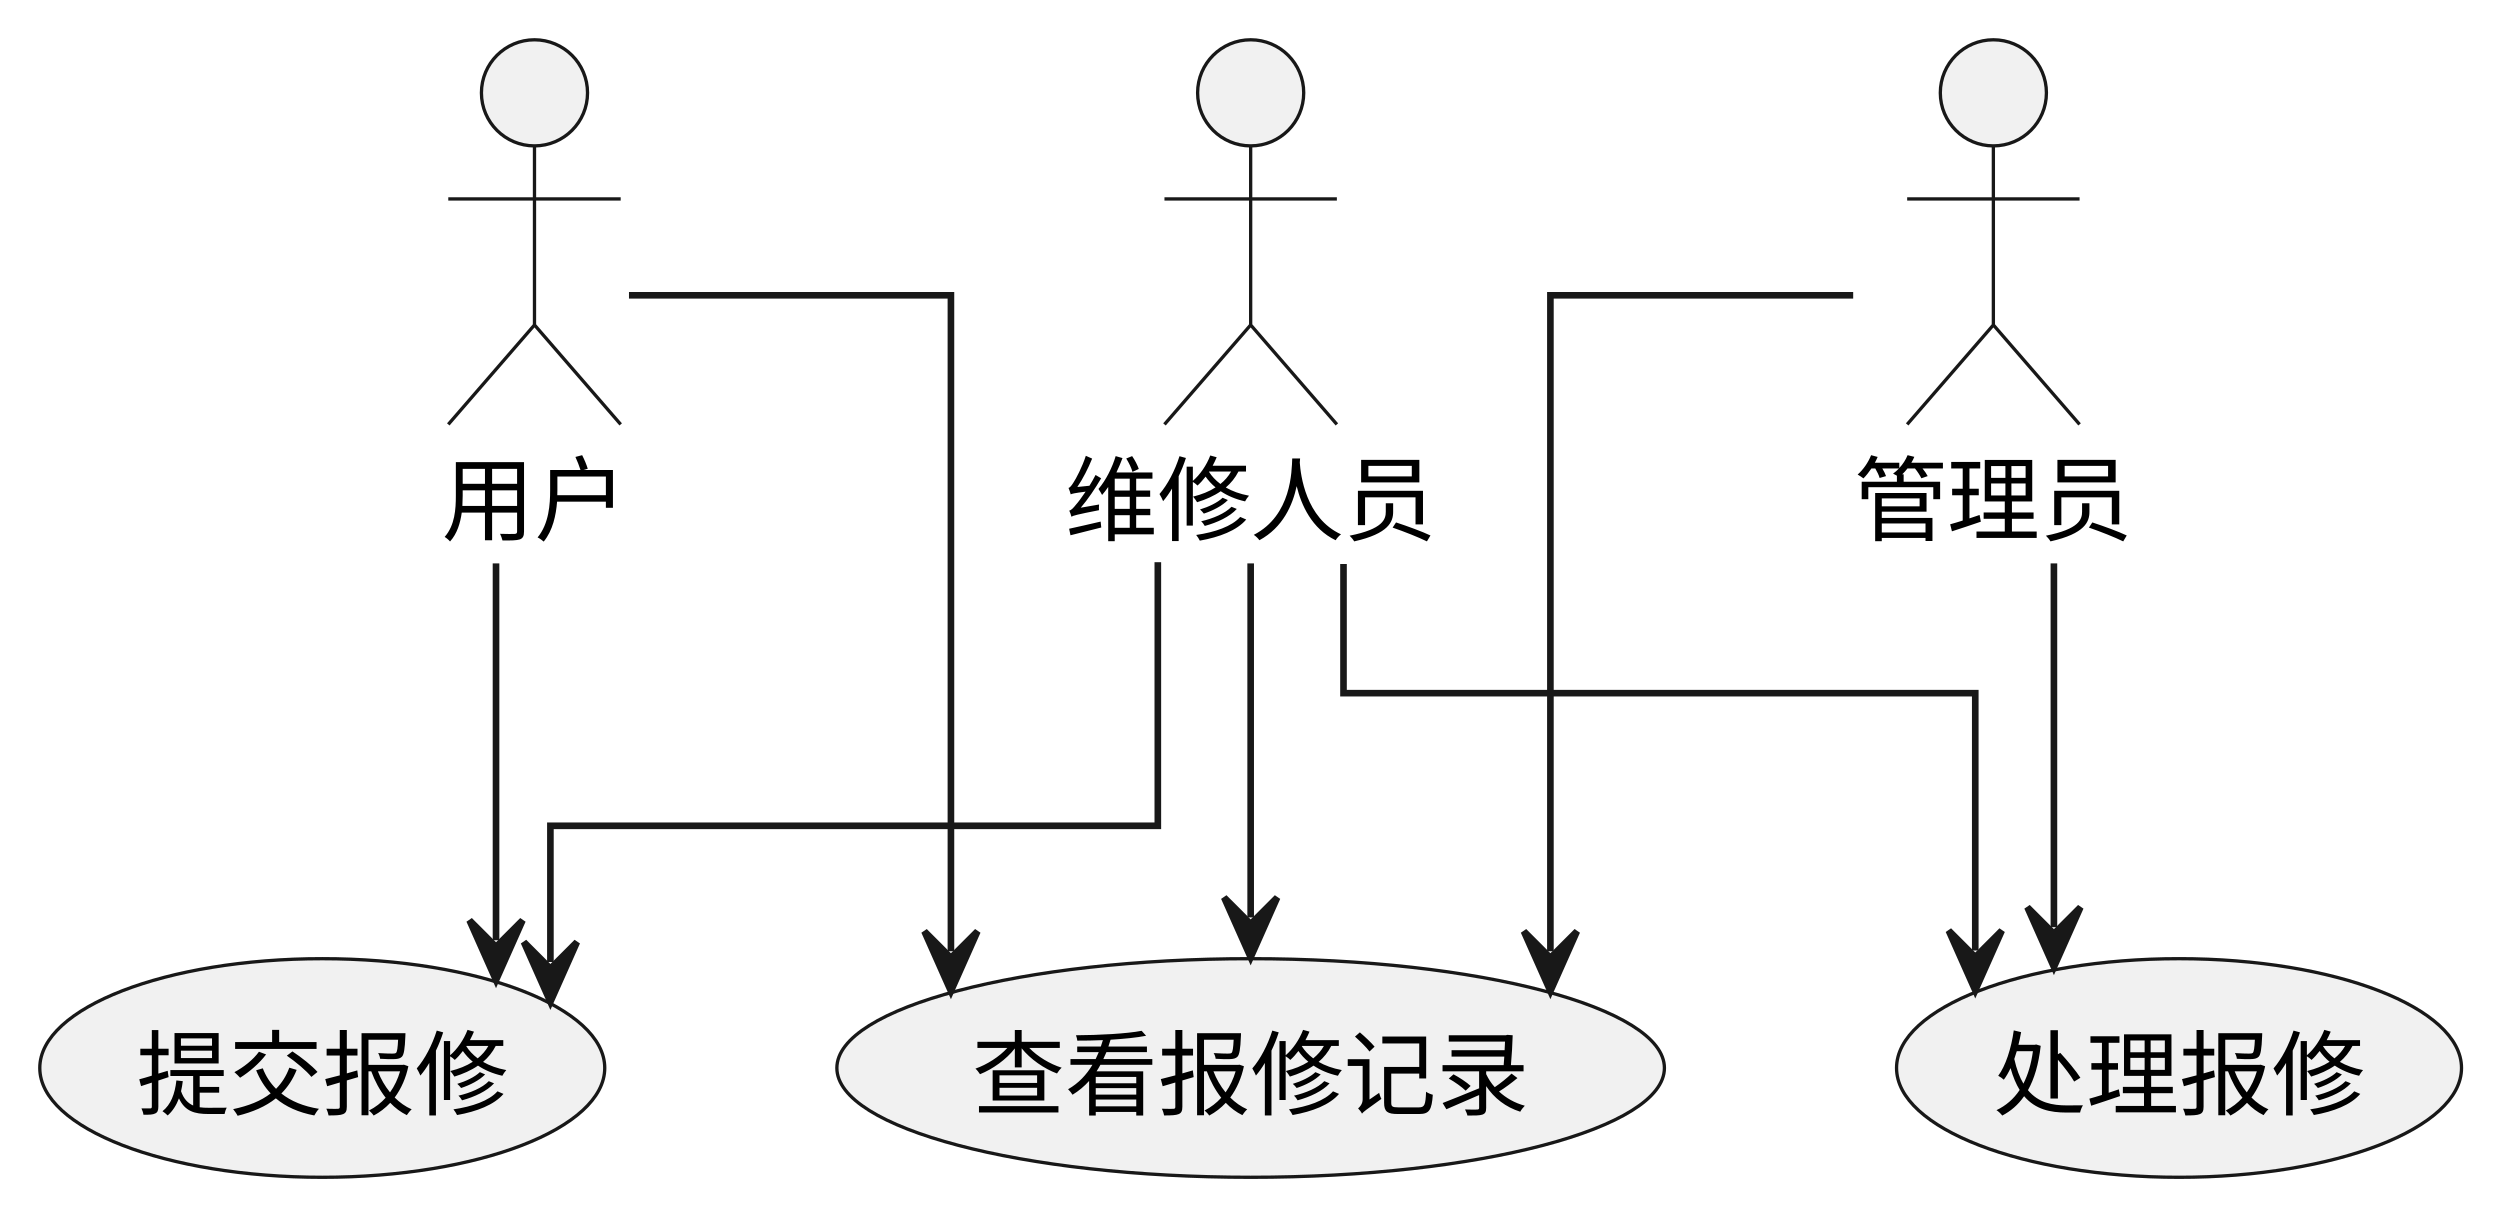
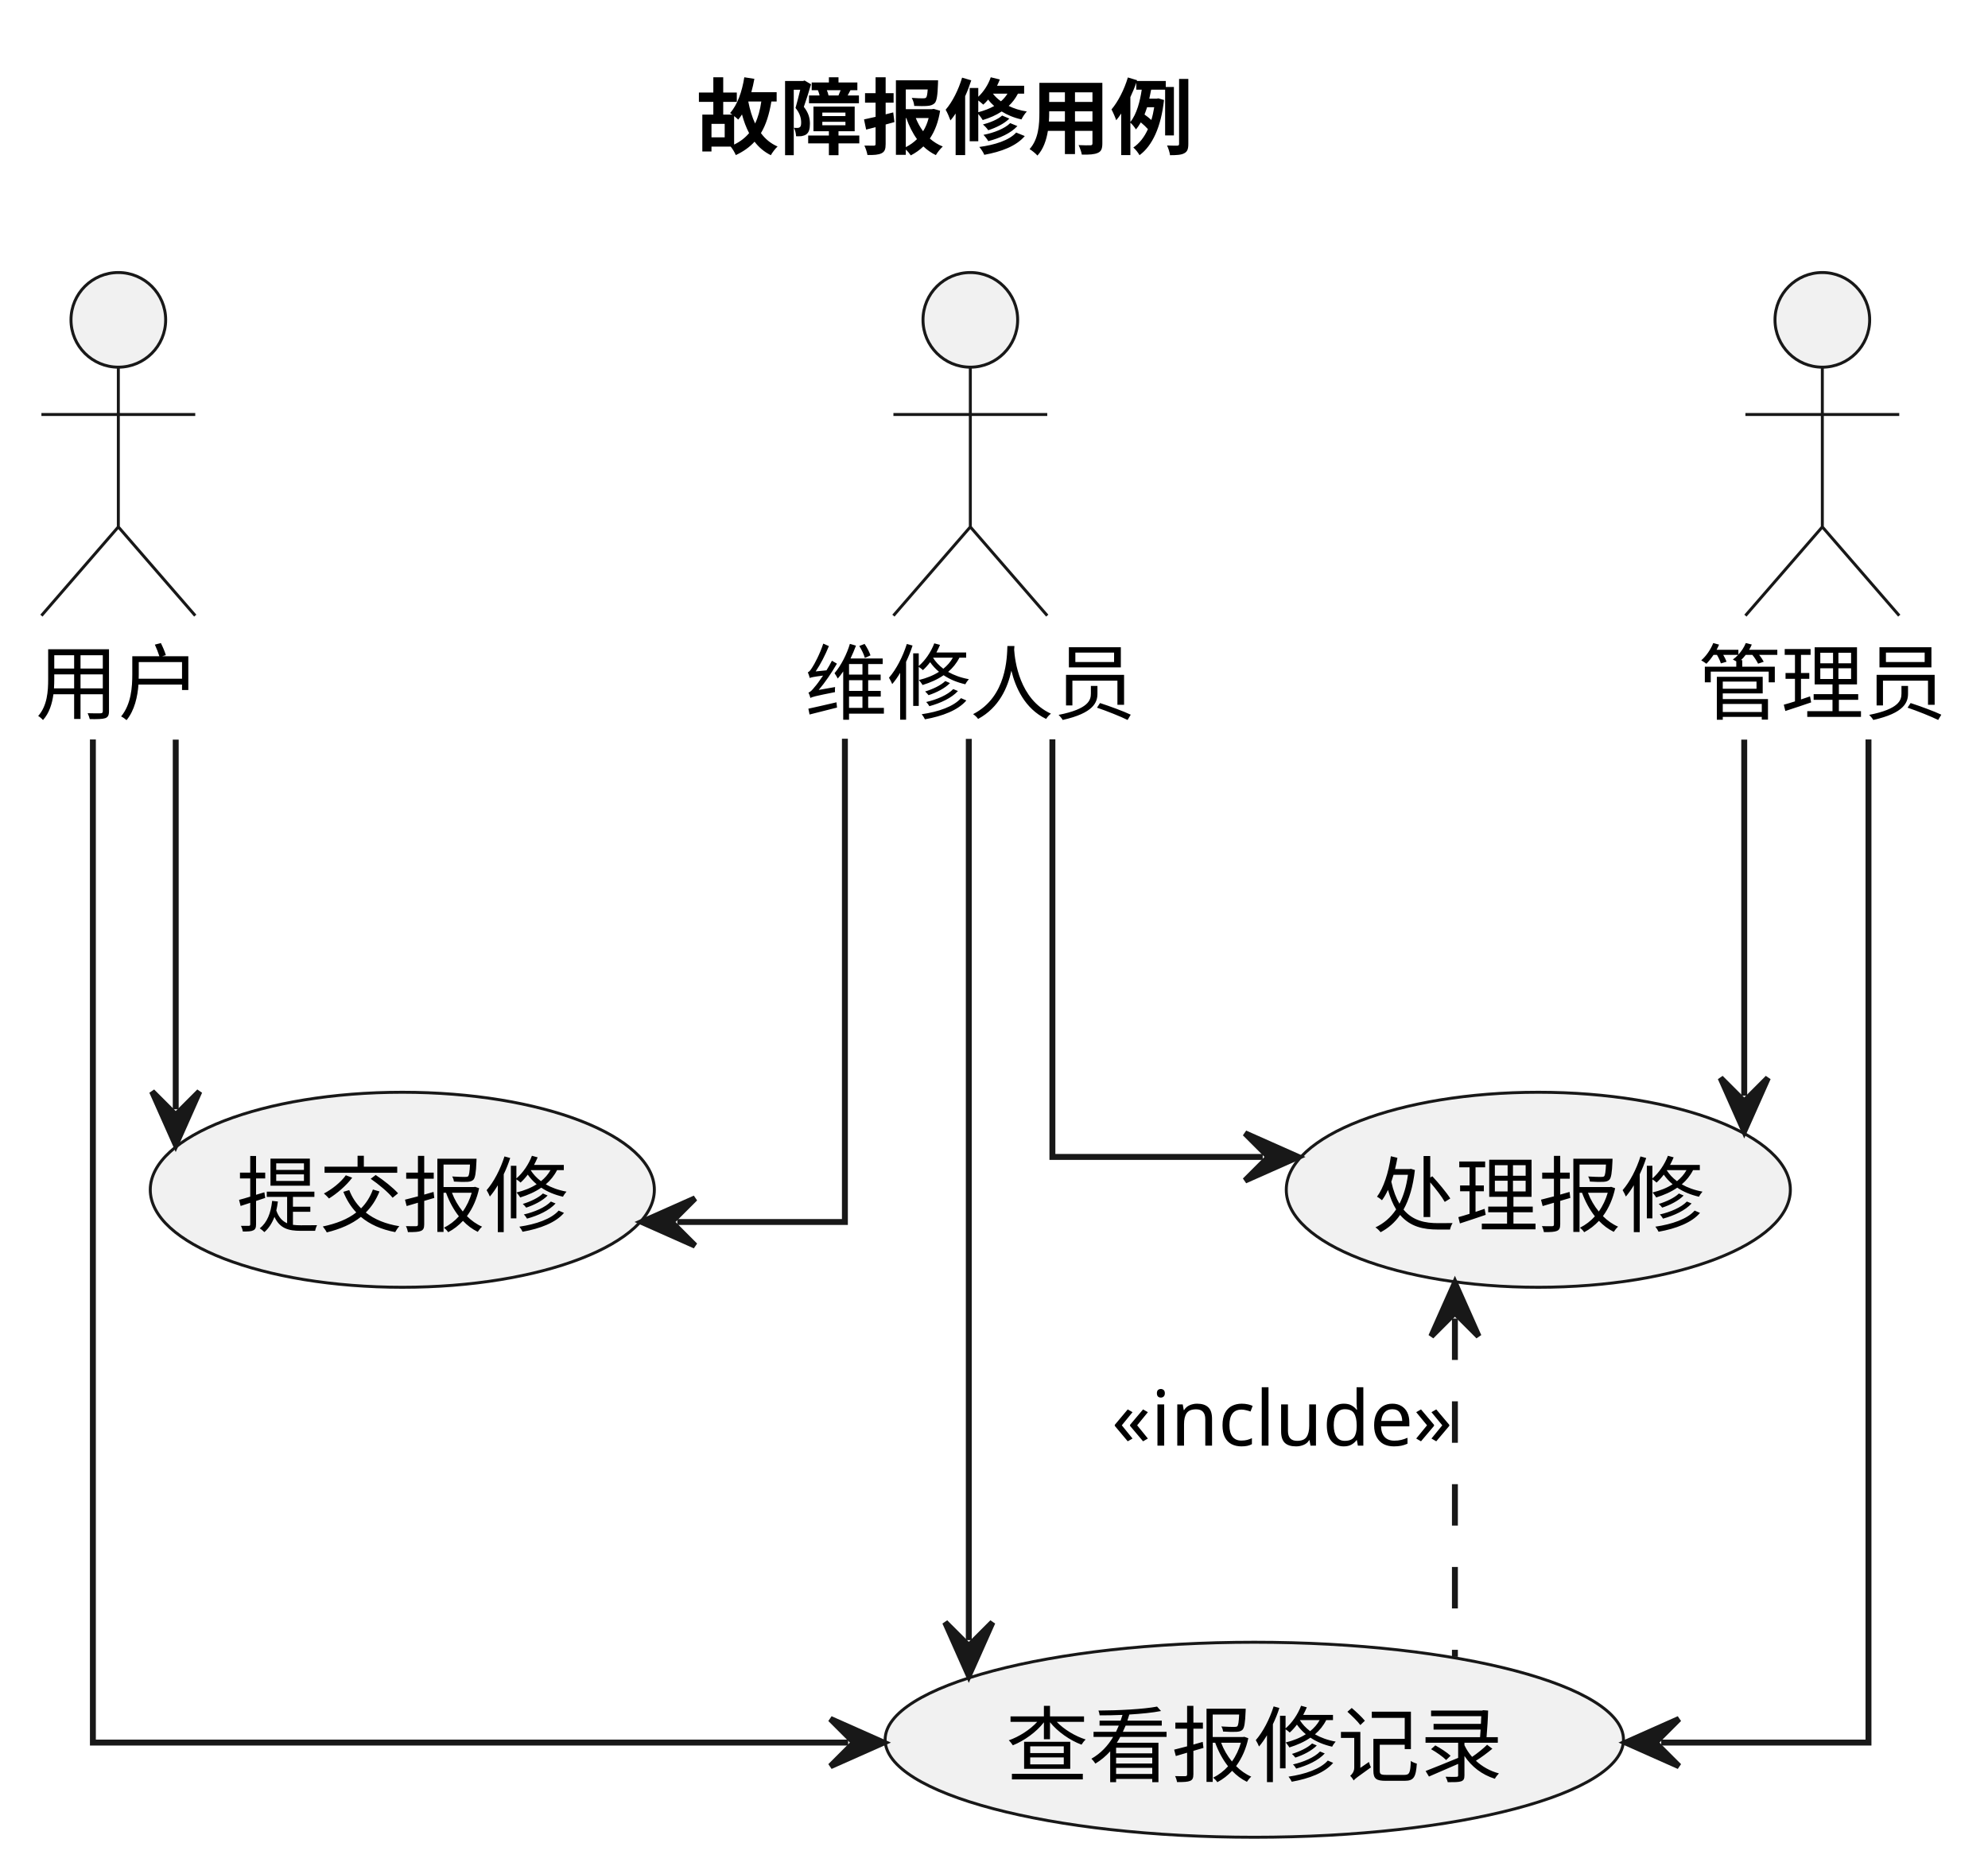
- <svg xmlns="http://www.w3.org/2000/svg" contentStyleType="text/css" data-diagram-type="DESCRIPTION" height="183px" preserveAspectRatio="none" style="width:377px;height:183px;background:#FFFFFF;" version="1.1" viewBox="0 0 377 183" width="377px" zoomAndPan="magnify">
+ <svg xmlns="http://www.w3.org/2000/svg" contentStyleType="text/css" data-diagram-type="DESCRIPTION" height="316px" preserveAspectRatio="none" style="width:336px;height:316px;background:#FFFFFF;" version="1.1" viewBox="0 0 336 316" width="336px" zoomAndPan="magnify">
  <defs />
  <g>
-     <g class="entity" data-entity="U" data-source-line="3" data-uid="ent0002" id="entity_U">
-       <ellipse cx="80.6" cy="14" fill="#F1F1F1" rx="8" ry="8" style="stroke:#181818;stroke-width:0.5;" />
-       <path d="M80.6,22 L80.6,49 M67.6,30 L93.6,30 M80.6,49 L67.6,64 M80.6,49 L93.6,64" fill="none" style="stroke:#181818;stroke-width:0.5;" />
-       <text fill="#000000" font-family="sans-serif" font-size="14" lengthAdjust="spacing" textLength="28" x="66.6" y="80.466">用户</text>
+     <g class="title" data-source-line="1">
+       <text fill="#000000" font-family="sans-serif" font-size="14" font-weight="bold" lengthAdjust="spacing" textLength="86.625" x="117.688" y="24.966">故障报修用例</text>
    </g>
-     <g class="entity" data-entity="M" data-source-line="4" data-uid="ent0003" id="entity_M">
-       <ellipse cx="188.6" cy="14" fill="#F1F1F1" rx="8" ry="8" style="stroke:#181818;stroke-width:0.5;" />
-       <path d="M188.6,22 L188.6,49 M175.6,30 L201.6,30 M188.6,49 L175.6,64 M188.6,49 L201.6,64" fill="none" style="stroke:#181818;stroke-width:0.5;" />
-       <text fill="#000000" font-family="sans-serif" font-size="14" lengthAdjust="spacing" textLength="56" x="160.6" y="80.466">维修人员</text>
+     <g class="entity" data-entity="U" data-source-line="4" data-uid="ent0002" id="entity_U">
+       <ellipse cx="20" cy="54.068" fill="#F1F1F1" rx="8" ry="8" style="stroke:#181818;stroke-width:0.5;" />
+       <path d="M20,62.068 L20,89.068 M7,70.068 L33,70.068 M20,89.068 L7,104.068 M20,89.068 L33,104.068" fill="none" style="stroke:#181818;stroke-width:0.5;" />
+       <text fill="#000000" font-family="sans-serif" font-size="14" lengthAdjust="spacing" textLength="28" x="6" y="120.534">用户</text>
    </g>
-     <g class="entity" data-entity="A" data-source-line="5" data-uid="ent0004" id="entity_A">
-       <ellipse cx="300.6" cy="14" fill="#F1F1F1" rx="8" ry="8" style="stroke:#181818;stroke-width:0.5;" />
-       <path d="M300.6,22 L300.6,49 M287.6,30 L313.6,30 M300.6,49 L287.6,64 M300.6,49 L313.6,64" fill="none" style="stroke:#181818;stroke-width:0.5;" />
-       <text fill="#000000" font-family="sans-serif" font-size="14" lengthAdjust="spacing" textLength="42" x="279.6" y="80.466">管理员</text>
+     <g class="entity" data-entity="M" data-source-line="5" data-uid="ent0003" id="entity_M">
+       <ellipse cx="164" cy="54.068" fill="#F1F1F1" rx="8" ry="8" style="stroke:#181818;stroke-width:0.5;" />
+       <path d="M164,62.068 L164,89.068 M151,70.068 L177,70.068 M164,89.068 L151,104.068 M164,89.068 L177,104.068" fill="none" style="stroke:#181818;stroke-width:0.5;" />
+       <text fill="#000000" font-family="sans-serif" font-size="14" lengthAdjust="spacing" textLength="56" x="136" y="120.534">维修人员</text>
    </g>
-     <g class="entity" data-entity="...." data-source-line="7" data-uid="ent0005" id="entity_....">
-       <ellipse cx="48.598" cy="161.053" fill="#F1F1F1" rx="42.598" ry="16.483" style="stroke:#181818;stroke-width:0.5;" />
-       <text fill="#000000" font-family="sans-serif" font-size="14" lengthAdjust="spacing" textLength="56" x="20.598" y="167.087">提交报修</text>
+     <g class="entity" data-entity="A" data-source-line="6" data-uid="ent0004" id="entity_A">
+       <ellipse cx="308" cy="54.068" fill="#F1F1F1" rx="8" ry="8" style="stroke:#181818;stroke-width:0.5;" />
+       <path d="M308,62.068 L308,89.068 M295,70.068 L321,70.068 M308,89.068 L295,104.068 M308,89.068 L321,104.068" fill="none" style="stroke:#181818;stroke-width:0.5;" />
+       <text fill="#000000" font-family="sans-serif" font-size="14" lengthAdjust="spacing" textLength="42" x="287" y="120.534">管理员</text>
    </g>
-     <g class="entity" data-entity="...." data-source-line="8" data-uid="ent0006" id="entity_....">
-       <ellipse cx="328.598" cy="161.053" fill="#F1F1F1" rx="42.598" ry="16.483" style="stroke:#181818;stroke-width:0.5;" />
-       <text fill="#000000" font-family="sans-serif" font-size="14" lengthAdjust="spacing" textLength="56" x="300.598" y="167.087">处理报修</text>
+     <g class="entity" data-entity="...." data-source-line="8" data-uid="ent0005" id="entity_....">
+       <ellipse cx="67.998" cy="201.121" fill="#F1F1F1" rx="42.598" ry="16.483" style="stroke:#181818;stroke-width:0.5;" />
+       <text fill="#000000" font-family="sans-serif" font-size="14" lengthAdjust="spacing" textLength="56" x="39.998" y="207.155">提交报修</text>
    </g>
-     <g class="entity" data-entity="......" data-source-line="9" data-uid="ent0007" id="entity_......">
-       <ellipse cx="188.597" cy="161.053" fill="#F1F1F1" rx="62.397" ry="16.483" style="stroke:#181818;stroke-width:0.5;" />
-       <text fill="#000000" font-family="sans-serif" font-size="14" lengthAdjust="spacing" textLength="84" x="146.597" y="167.087">查看报修记录</text>
+     <g class="entity" data-entity="...." data-source-line="9" data-uid="ent0006" id="entity_....">
+       <ellipse cx="259.998" cy="201.121" fill="#F1F1F1" rx="42.598" ry="16.483" style="stroke:#181818;stroke-width:0.5;" />
+       <text fill="#000000" font-family="sans-serif" font-size="14" lengthAdjust="spacing" textLength="56" x="231.998" y="207.155">处理报修</text>
    </g>
-     <g class="link" data-entity-1="U" data-entity-2="...." data-source-line="11" data-uid="lnk8" id="link_U_....">
-       <path d="M74.8,84.96 C74.8,106.85 74.8,126.56 74.8,141.79" fill="none" id="U-to-提交报修" style="stroke:#181818;stroke-width:1;" />
-       <polygon fill="#181818" points="74.8,147.79,78.8,138.79,74.8,142.79,70.8,138.79,74.8,147.79" style="stroke:#181818;stroke-width:1;" />
+     <g class="entity" data-entity="......" data-source-line="10" data-uid="ent0007" id="entity_......">
+       <ellipse cx="211.997" cy="294.091" fill="#F1F1F1" rx="62.397" ry="16.483" style="stroke:#181818;stroke-width:0.5;" />
+       <text fill="#000000" font-family="sans-serif" font-size="14" lengthAdjust="spacing" textLength="84" x="169.997" y="300.125">查看报修记录</text>
    </g>
-     <g class="link" data-entity-1="U" data-entity-2="......" data-source-line="12" data-uid="lnk9" id="link_U_......">
-       <path d="M94.85,44.53 C113.38,44.53 143.4,44.53 143.4,44.53 C143.4,44.53 143.4,113.98 143.4,143.45" fill="none" id="U-to-查看报修记录" style="stroke:#181818;stroke-width:1;" />
-       <polygon fill="#181818" points="143.4,149.45,147.4,140.45,143.4,144.45,139.4,140.45,143.4,149.45" style="stroke:#181818;stroke-width:1;" />
+     <g class="link" data-entity-1="U" data-entity-2="...." data-source-line="12" data-uid="lnk8" id="link_U_....">
+       <path d="M29.7,125.028 C29.7,149.938 29.7,173.788 29.7,187.518" fill="none" id="U-to-提交报修" style="stroke:#181818;stroke-width:1;" />
+       <polygon fill="#181818" points="29.7,193.518,33.7,184.518,29.7,188.518,25.7,184.518,29.7,193.518" style="stroke:#181818;stroke-width:1;" />
    </g>
-     <g class="link" data-entity-1="M" data-entity-2="...." data-source-line="13" data-uid="lnk10" id="link_M_....">
-       <path d="M174.6,84.78 C174.6,104.65 174.6,124.53 174.6,124.53 C174.6,124.53 83,124.53 83,124.53 C83,124.53 83,134.26 83,145.07" fill="none" id="M-to-提交报修" style="stroke:#181818;stroke-width:1;" />
-       <polygon fill="#181818" points="83,151.07,87,142.07,83,146.07,79,142.07,83,151.07" style="stroke:#181818;stroke-width:1;" />
+     <g class="link" data-entity-1="U" data-entity-2="......" data-source-line="13" data-uid="lnk9" id="link_U_......">
+       <path d="M15.7,124.998 C15.7,185.768 15.7,294.568 15.7,294.568 C15.7,294.568 85.9,294.568 143.35,294.568" fill="none" id="U-to-查看报修记录" style="stroke:#181818;stroke-width:1;" />
+       <polygon fill="#181818" points="149.35,294.568,140.35,290.568,144.35,294.568,140.35,298.568,149.35,294.568" style="stroke:#181818;stroke-width:1;" />
    </g>
-     <g class="link" data-entity-1="M" data-entity-2="...." data-source-line="14" data-uid="lnk11" id="link_M_....">
-       <path d="M202.6,85.05 C202.6,95.81 202.6,104.53 202.6,104.53 C202.6,104.53 297.87,104.53 297.87,104.53 C297.87,104.53 297.87,126.78 297.87,143.34" fill="none" id="M-to-处理报修" style="stroke:#181818;stroke-width:1;" />
-       <polygon fill="#181818" points="297.87,149.34,301.87,140.34,297.87,144.34,293.87,140.34,297.87,149.34" style="stroke:#181818;stroke-width:1;" />
+     <g class="link" data-entity-1="M" data-entity-2="...." data-source-line="14" data-uid="lnk10" id="link_M_....">
+       <path d="M142.8,124.878 C142.8,160.298 142.8,206.568 142.8,206.568 C142.8,206.568 132.09,206.568 114.47,206.568" fill="none" id="M-to-提交报修" style="stroke:#181818;stroke-width:1;" />
+       <polygon fill="#181818" points="108.47,206.568,117.47,210.568,113.47,206.568,117.47,202.568,108.47,206.568" style="stroke:#181818;stroke-width:1;" />
    </g>
-     <g class="link" data-entity-1="M" data-entity-2="......" data-source-line="15" data-uid="lnk12" id="link_M_......">
-       <path d="M188.6,84.96 C188.6,105.28 188.6,122.88 188.6,138.35" fill="none" id="M-to-查看报修记录" style="stroke:#181818;stroke-width:1;" />
-       <polygon fill="#181818" points="188.6,144.35,192.6,135.35,188.6,139.35,184.6,135.35,188.6,144.35" style="stroke:#181818;stroke-width:1;" />
+     <g class="link" data-entity-1="M" data-entity-2="...." data-source-line="15" data-uid="lnk11" id="link_M_....">
+       <path d="M177.87,124.978 C177.87,156.628 177.87,195.568 177.87,195.568 C177.87,195.568 192.72,195.568 213.42,195.568" fill="none" id="M-to-处理报修" style="stroke:#181818;stroke-width:1;" />
+       <polygon fill="#181818" points="219.42,195.568,210.42,191.568,214.42,195.568,210.42,199.568,219.42,195.568" style="stroke:#181818;stroke-width:1;" />
    </g>
-     <g class="link" data-entity-1="A" data-entity-2="...." data-source-line="16" data-uid="lnk13" id="link_A_....">
-       <path d="M309.73,84.96 C309.73,105.93 309.73,124.41 309.73,139.82" fill="none" id="A-to-处理报修" style="stroke:#181818;stroke-width:1;" />
-       <polygon fill="#181818" points="309.73,145.82,313.73,136.82,309.73,140.82,305.73,136.82,309.73,145.82" style="stroke:#181818;stroke-width:1;" />
+     <g class="link" data-entity-1="M" data-entity-2="......" data-source-line="16" data-uid="lnk12" id="link_M_......">
+       <path d="M163.74,124.898 C163.74,173.928 163.74,248.288 163.74,277.248" fill="none" id="M-to-查看报修记录" style="stroke:#181818;stroke-width:1;" />
+       <polygon fill="#181818" points="163.74,283.248,167.74,274.248,163.74,278.248,159.74,274.248,163.74,283.248" style="stroke:#181818;stroke-width:1;" />
    </g>
-     <g class="link" data-entity-1="A" data-entity-2="......" data-source-line="17" data-uid="lnk14" id="link_A_......">
-       <path d="M279.46,44.53 C259.89,44.53 233.8,44.53 233.8,44.53 C233.8,44.53 233.8,113.98 233.8,143.45" fill="none" id="A-to-查看报修记录" style="stroke:#181818;stroke-width:1;" />
-       <polygon fill="#181818" points="233.8,149.45,237.8,140.45,233.8,144.45,229.8,140.45,233.8,149.45" style="stroke:#181818;stroke-width:1;" />
+     <g class="link" data-entity-1="A" data-entity-2="...." data-source-line="17" data-uid="lnk13" id="link_A_....">
+       <path d="M294.8,125.028 C294.8,148.628 294.8,170.658 294.8,185.218" fill="none" id="A-to-处理报修" style="stroke:#181818;stroke-width:1;" />
+       <polygon fill="#181818" points="294.8,191.218,298.8,182.218,294.8,186.218,290.8,182.218,294.8,191.218" style="stroke:#181818;stroke-width:1;" />
+     </g>
+     <g class="link" data-entity-1="A" data-entity-2="......" data-source-line="18" data-uid="lnk14" id="link_A_......">
+       <path d="M315.8,124.998 C315.8,185.768 315.8,294.568 315.8,294.568 C315.8,294.568 302.63,294.568 280.77,294.568" fill="none" id="A-to-查看报修记录" style="stroke:#181818;stroke-width:1;" />
+       <polygon fill="#181818" points="274.77,294.568,283.77,298.568,279.77,294.568,283.77,290.568,274.77,294.568" style="stroke:#181818;stroke-width:1;" />
+     </g>
+     <g class="link" data-entity-1="...." data-entity-2="......" data-source-line="20" data-uid="lnk15" id="link_...._......">
+       <path d="M245.9,222.888 C245.9,240.608 245.9,263.098 245.9,280.068" fill="none" id="处理报修-backto-查看报修记录" style="stroke:#181818;stroke-width:1;stroke-dasharray:7,7;" />
+       <polygon fill="#181818" points="245.9,216.888,241.9,225.888,245.9,221.888,249.9,225.888,245.9,216.888" style="stroke:#181818;stroke-width:1;" />
+       <text fill="#000000" font-family="sans-serif" font-size="13" lengthAdjust="spacing" textLength="57.577" x="187.9" y="244.375">«include»</text>
    </g>
  </g>
</svg>
